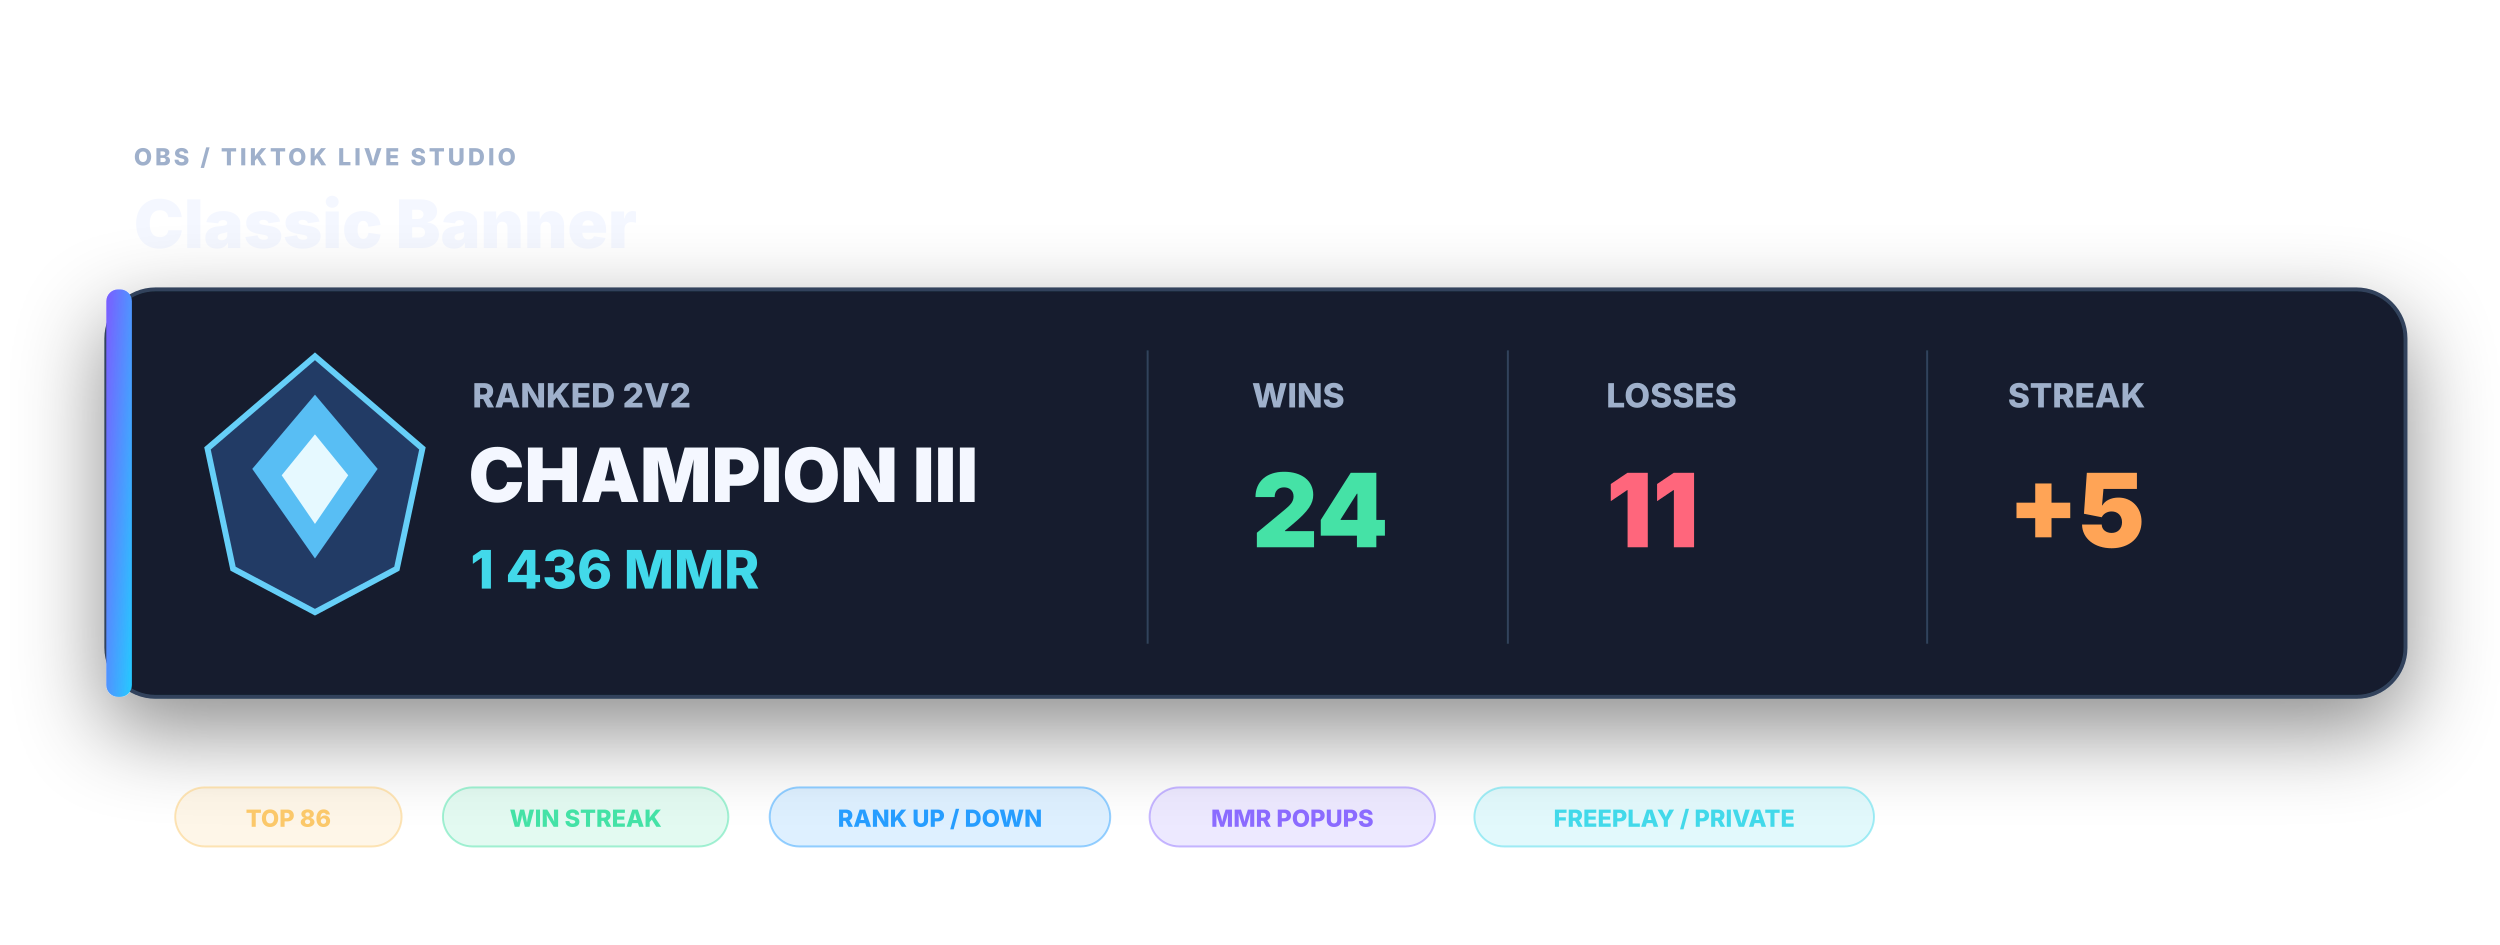
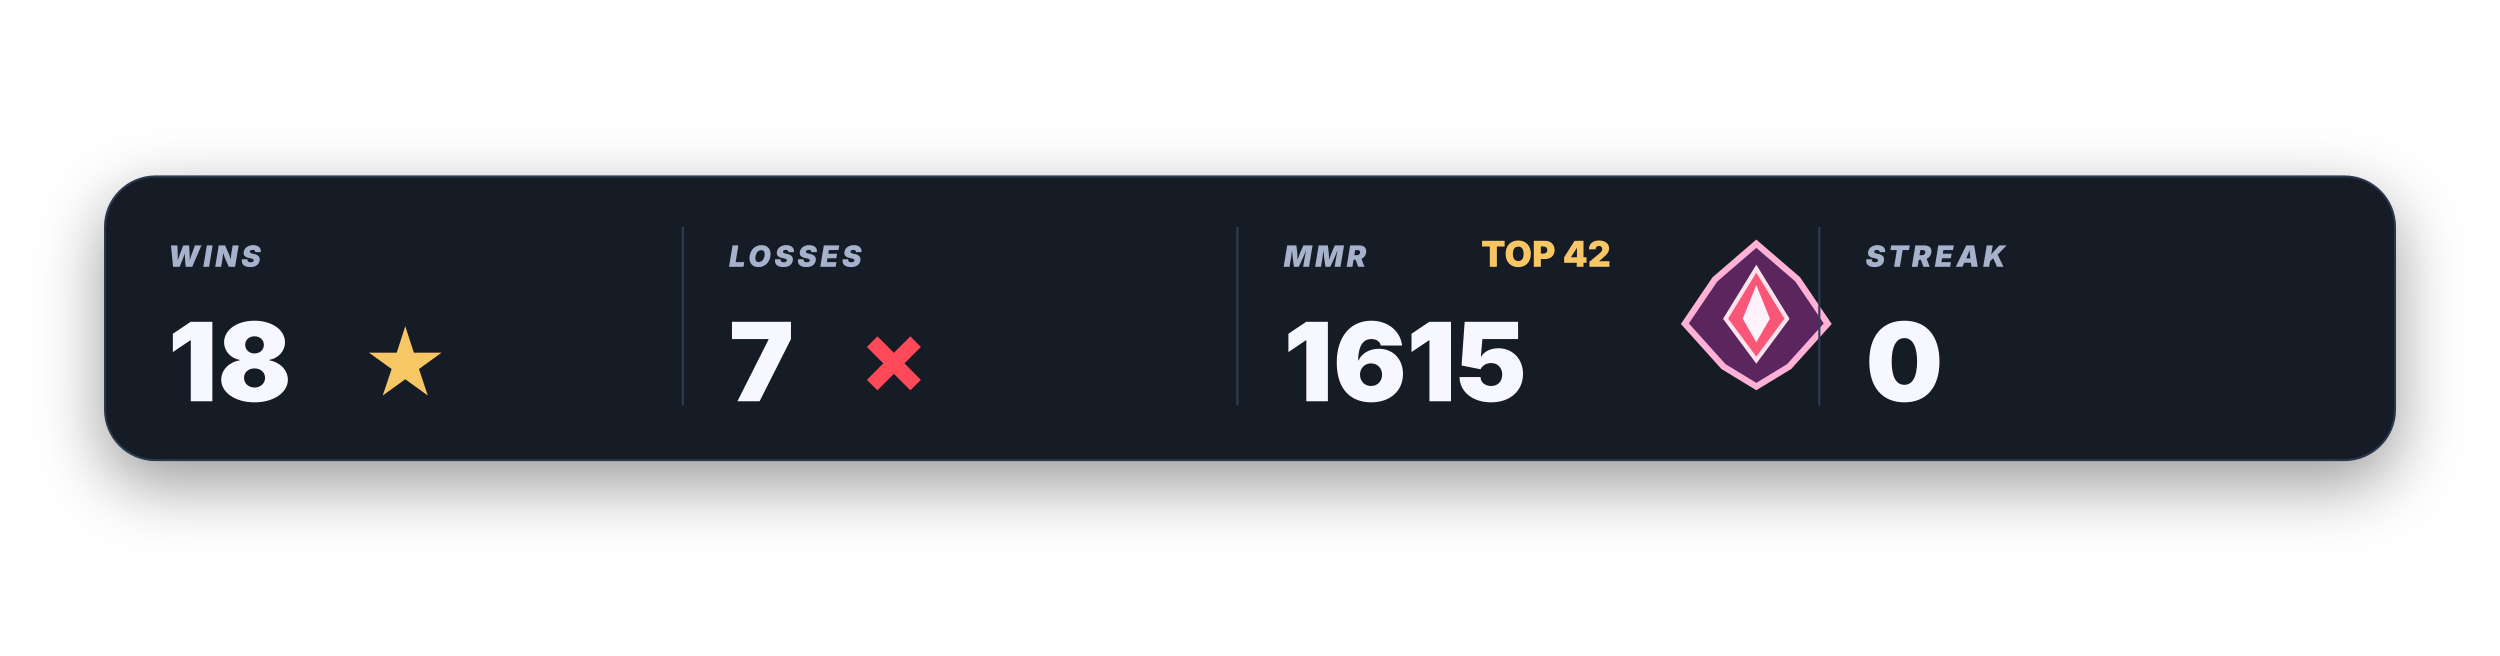
- <svg xmlns="http://www.w3.org/2000/svg" width="1270" height="480" viewBox="0 0 1270 480" fill="none" role="img">
+ <svg xmlns="http://www.w3.org/2000/svg" width="1190" height="312" viewBox="0 0 1190 312" fill="none">
  <defs>
-     <linearGradient id="win" x1="0" y1="0" x2="1" y2="1">
-       <stop stop-color="#1F334E" />
-       <stop offset="1" stop-color="#111926" />
+     <filter id="soft" x="-35%" y="-80%" width="170%" height="260%">
+       <feDropShadow dx="0" dy="11" stdDeviation="16" flood-color="#000" flood-opacity=".4" />
+     </filter>
+     <linearGradient id="gb" x1="0" y1="0" x2="1" y2="1">
+       <stop stop-color="#263754" />
+       <stop offset="1" stop-color="#0A1423" />
    </linearGradient>
-     <linearGradient id="accent" x1="0" y1="0" x2="1" y2="1">
-       <stop stop-color="#7B5CFF" />
-       <stop offset="1" stop-color="#24CBFF" />
+     <linearGradient id="ring" x1="0" y1="0" x2="1" y2="1">
+       <stop stop-color="#52FFB9" />
+       <stop offset=".5" stop-color="#FDFB66" />
+       <stop offset="1" stop-color="#FFB44E" />
    </linearGradient>
-     <linearGradient id="gold" x1="0" y1="0" x2="1" y2="1">
-       <stop stop-color="#D68E3D" />
-       <stop offset=".5" stop-color="#FFDF96" />
-       <stop offset="1" stop-color="#BF782F" />
-     </linearGradient>
-     <filter id="shadow" x="-30%" y="-50%" width="170%" height="220%">
-       <feDropShadow dx="0" dy="16" stdDeviation="22" flood-color="#000000" flood-opacity=".45" />
-     </filter>
  </defs>
-   <text x="68" y="84" font-size="12" fill="#9FB0CB" font-family="Montserrat,Inter,Arial,sans-serif" font-weight="800" text-anchor="start" letter-spacing="1.5">OBS / TIKTOK LIVE STUDIO</text>
-   <text x="68" y="126" font-size="34" fill="#F4F7FF" font-family="Montserrat,Inter,Arial,sans-serif" font-weight="900" text-anchor="start">Classic Banner</text>
-   <g filter="url(#shadow)">
-     <rect x="54" y="147" width="1168" height="207" rx="25" fill="#131D2D" stroke="#32435C" stroke-width="2" />
-     <rect x="54" y="147" width="13" height="207" rx="6" fill="url(#accent)" stroke="none" stroke-width="1" />
-     <path d="M 160 181 L 214.6 227.8 L 201.6 288.9 L 160 311 L 118.4 288.9 L 105.4 227.8 Z" fill="#233B65" stroke="#66CFF8" stroke-width="3" />
-     <path d="M 160 200.5 L 191.85 238.2 L 160 283.7 L 128.15 238.2 Z" fill="#58BEF4" />
-     <path d="M 160 220.65 L 176.9 241.45 L 160 266.15 L 143.1 241.45 Z" fill="#E6F9FF" />
-     <text x="240" y="207" font-size="17" fill="#9FB0CB" font-family="Montserrat,Inter,Arial,sans-serif" font-weight="800" text-anchor="start">RANKED 2V2</text>
-     <text x="238" y="255" font-size="38" fill="#F4F7FF" font-family="Montserrat,Inter,Arial,sans-serif" font-weight="900" text-anchor="start">CHAMPION III</text>
-     <text x="239" y="299" font-size="27" fill="#42D9EA" font-family="Montserrat,Inter,Arial,sans-serif" font-weight="800" text-anchor="start">1 436 MMR</text>
-     <line x1="583" y1="178" x2="583" y2="327" stroke="#32435C" stroke-width="1" />
-     <text x="636" y="207" font-size="17" fill="#9FB0CB" font-family="Montserrat,Inter,Arial,sans-serif" font-weight="800" text-anchor="start">WINS</text>
-     <text x="636" y="278" font-size="52" fill="#44E2A6" font-family="Montserrat,Inter,Arial,sans-serif" font-weight="900" text-anchor="start">24</text>
-     <line x1="766" y1="178" x2="766" y2="327" stroke="#32435C" stroke-width="1" />
-     <text x="816" y="207" font-size="17" fill="#9FB0CB" font-family="Montserrat,Inter,Arial,sans-serif" font-weight="800" text-anchor="start">LOSSES</text>
-     <text x="816" y="278" font-size="52" fill="#FF667C" font-family="Montserrat,Inter,Arial,sans-serif" font-weight="900" text-anchor="start">11</text>
-     <line x1="979" y1="178" x2="979" y2="327" stroke="#32435C" stroke-width="1" />
-     <text x="1020" y="207" font-size="17" fill="#9FB0CB" font-family="Montserrat,Inter,Arial,sans-serif" font-weight="800" text-anchor="start">STREAK</text>
-     <text x="1020" y="278" font-size="52" fill="#FFA457" font-family="Montserrat,Inter,Arial,sans-serif" font-weight="900" text-anchor="start">+5</text>
+   <g filter="url(#soft)">
+     <rect x="50" y="84" width="1090" height="135" rx="24" fill="#151A26" stroke="#29374C" />
+     <text x="80" y="127" fill="#A6B2CB" font-size="14" font-family="Montserrat,Inter,Arial,sans-serif" font-weight="900" text-anchor="start" font-style="italic" letter-spacing="1.6">WINS</text>
+     <text x="80" y="191" fill="#F7F8FF" font-size="52" font-family="Montserrat,Inter,Arial,sans-serif" font-weight="950" text-anchor="start">18</text>
+     <text x="172" y="188" fill="#F8C765" font-size="40" font-family="Montserrat,Inter,Arial,sans-serif" font-weight="800" text-anchor="start">★</text>
+     <path d="M325 108L325 193" stroke="#2D3D54" stroke-width="1" />
+     <text x="347" y="127" fill="#A6B2CB" font-size="14" font-family="Montserrat,Inter,Arial,sans-serif" font-weight="900" text-anchor="start" font-style="italic" letter-spacing="1.6">LOSSES</text>
+     <text x="347" y="191" fill="#F7F8FF" font-size="52" font-family="Montserrat,Inter,Arial,sans-serif" font-weight="950" text-anchor="start">7</text>
+     <text x="409" y="187" fill="#FF4A59" font-size="48" font-family="Montserrat,Inter,Arial,sans-serif" font-weight="800" text-anchor="start">×</text>
+     <path d="M589 108L589 193" stroke="#2D3D54" stroke-width="1" />
+     <text x="611" y="127" fill="#A6B2CB" font-size="14" font-family="Montserrat,Inter,Arial,sans-serif" font-weight="900" text-anchor="start" font-style="italic" letter-spacing="1.6">MMR</text>
+     <text x="611" y="191" fill="#F7F8FF" font-size="52" font-family="Montserrat,Inter,Arial,sans-serif" font-weight="950" text-anchor="start">1615</text>
+     <text x="705" y="127" fill="#F8C765" font-size="17" font-family="Montserrat,Inter,Arial,sans-serif" font-weight="950" text-anchor="start">TOP 42</text>
+     <path d="M836 116 L855.72 133 L870 154.08 L851.64 174.48 L836 184 L820.36 174.48 L802 154.08 L816.28 133Z" fill="#5A255D" stroke="#FFB1D6" stroke-width="3" />
+     <path d="M836 127.9L850.62 151.7L836 171.42L821.38 151.7Z" fill="#FA5678" stroke="#FFE4ED" stroke-width="2" />
+     <path d="M836 135.72L842.46 151.7L836 162.92L829.54 151.7Z" fill="#FFF2FA" />
+     <path d="M866 108L866 193" stroke="#2D3D54" stroke-width="1" />
+     <text x="888" y="127" fill="#A6B2CB" font-size="14" font-family="Montserrat,Inter,Arial,sans-serif" font-weight="900" text-anchor="start" font-style="italic" letter-spacing="1.6">STREAK</text>
+     <text x="888" y="191" fill="#F7F8FF" font-size="52" font-family="Montserrat,Inter,Arial,sans-serif" font-weight="950" text-anchor="start">0</text>
  </g>
-   <rect x="89" y="400" width="115" height="30" rx="15" fill="#FBC86A26" stroke="#FBC86A77" stroke-width="1" />
-   <text x="146.5" y="420" font-size="12" fill="#FBC86A" font-family="Montserrat,Inter,Arial,sans-serif" font-weight="800" text-anchor="middle">TOP 86</text>
-   <rect x="225" y="400" width="145" height="30" rx="15" fill="#44E2A626" stroke="#44E2A677" stroke-width="1" />
-   <text x="297.5" y="420" font-size="12" fill="#44E2A6" font-family="Montserrat,Inter,Arial,sans-serif" font-weight="800" text-anchor="middle">WIN STREAK</text>
-   <rect x="391" y="400" width="173" height="30" rx="15" fill="#269DFF26" stroke="#269DFF77" stroke-width="1" />
-   <text x="477.5" y="420" font-size="12" fill="#269DFF" font-family="Montserrat,Inter,Arial,sans-serif" font-weight="800" text-anchor="middle">RANK UP / DOWN</text>
-   <rect x="584" y="400" width="145" height="30" rx="15" fill="#8B6BFF26" stroke="#8B6BFF77" stroke-width="1" />
-   <text x="656.5" y="420" font-size="12" fill="#8B6BFF" font-family="Montserrat,Inter,Arial,sans-serif" font-weight="800" text-anchor="middle">MMR POPUPS</text>
-   <rect x="749" y="400" width="203" height="30" rx="15" fill="#42D9EA26" stroke="#42D9EA77" stroke-width="1" />
-   <text x="850.5" y="420" font-size="12" fill="#42D9EA" font-family="Montserrat,Inter,Arial,sans-serif" font-weight="800" text-anchor="middle">FREEPLAY / PRIVATE</text>
</svg>
